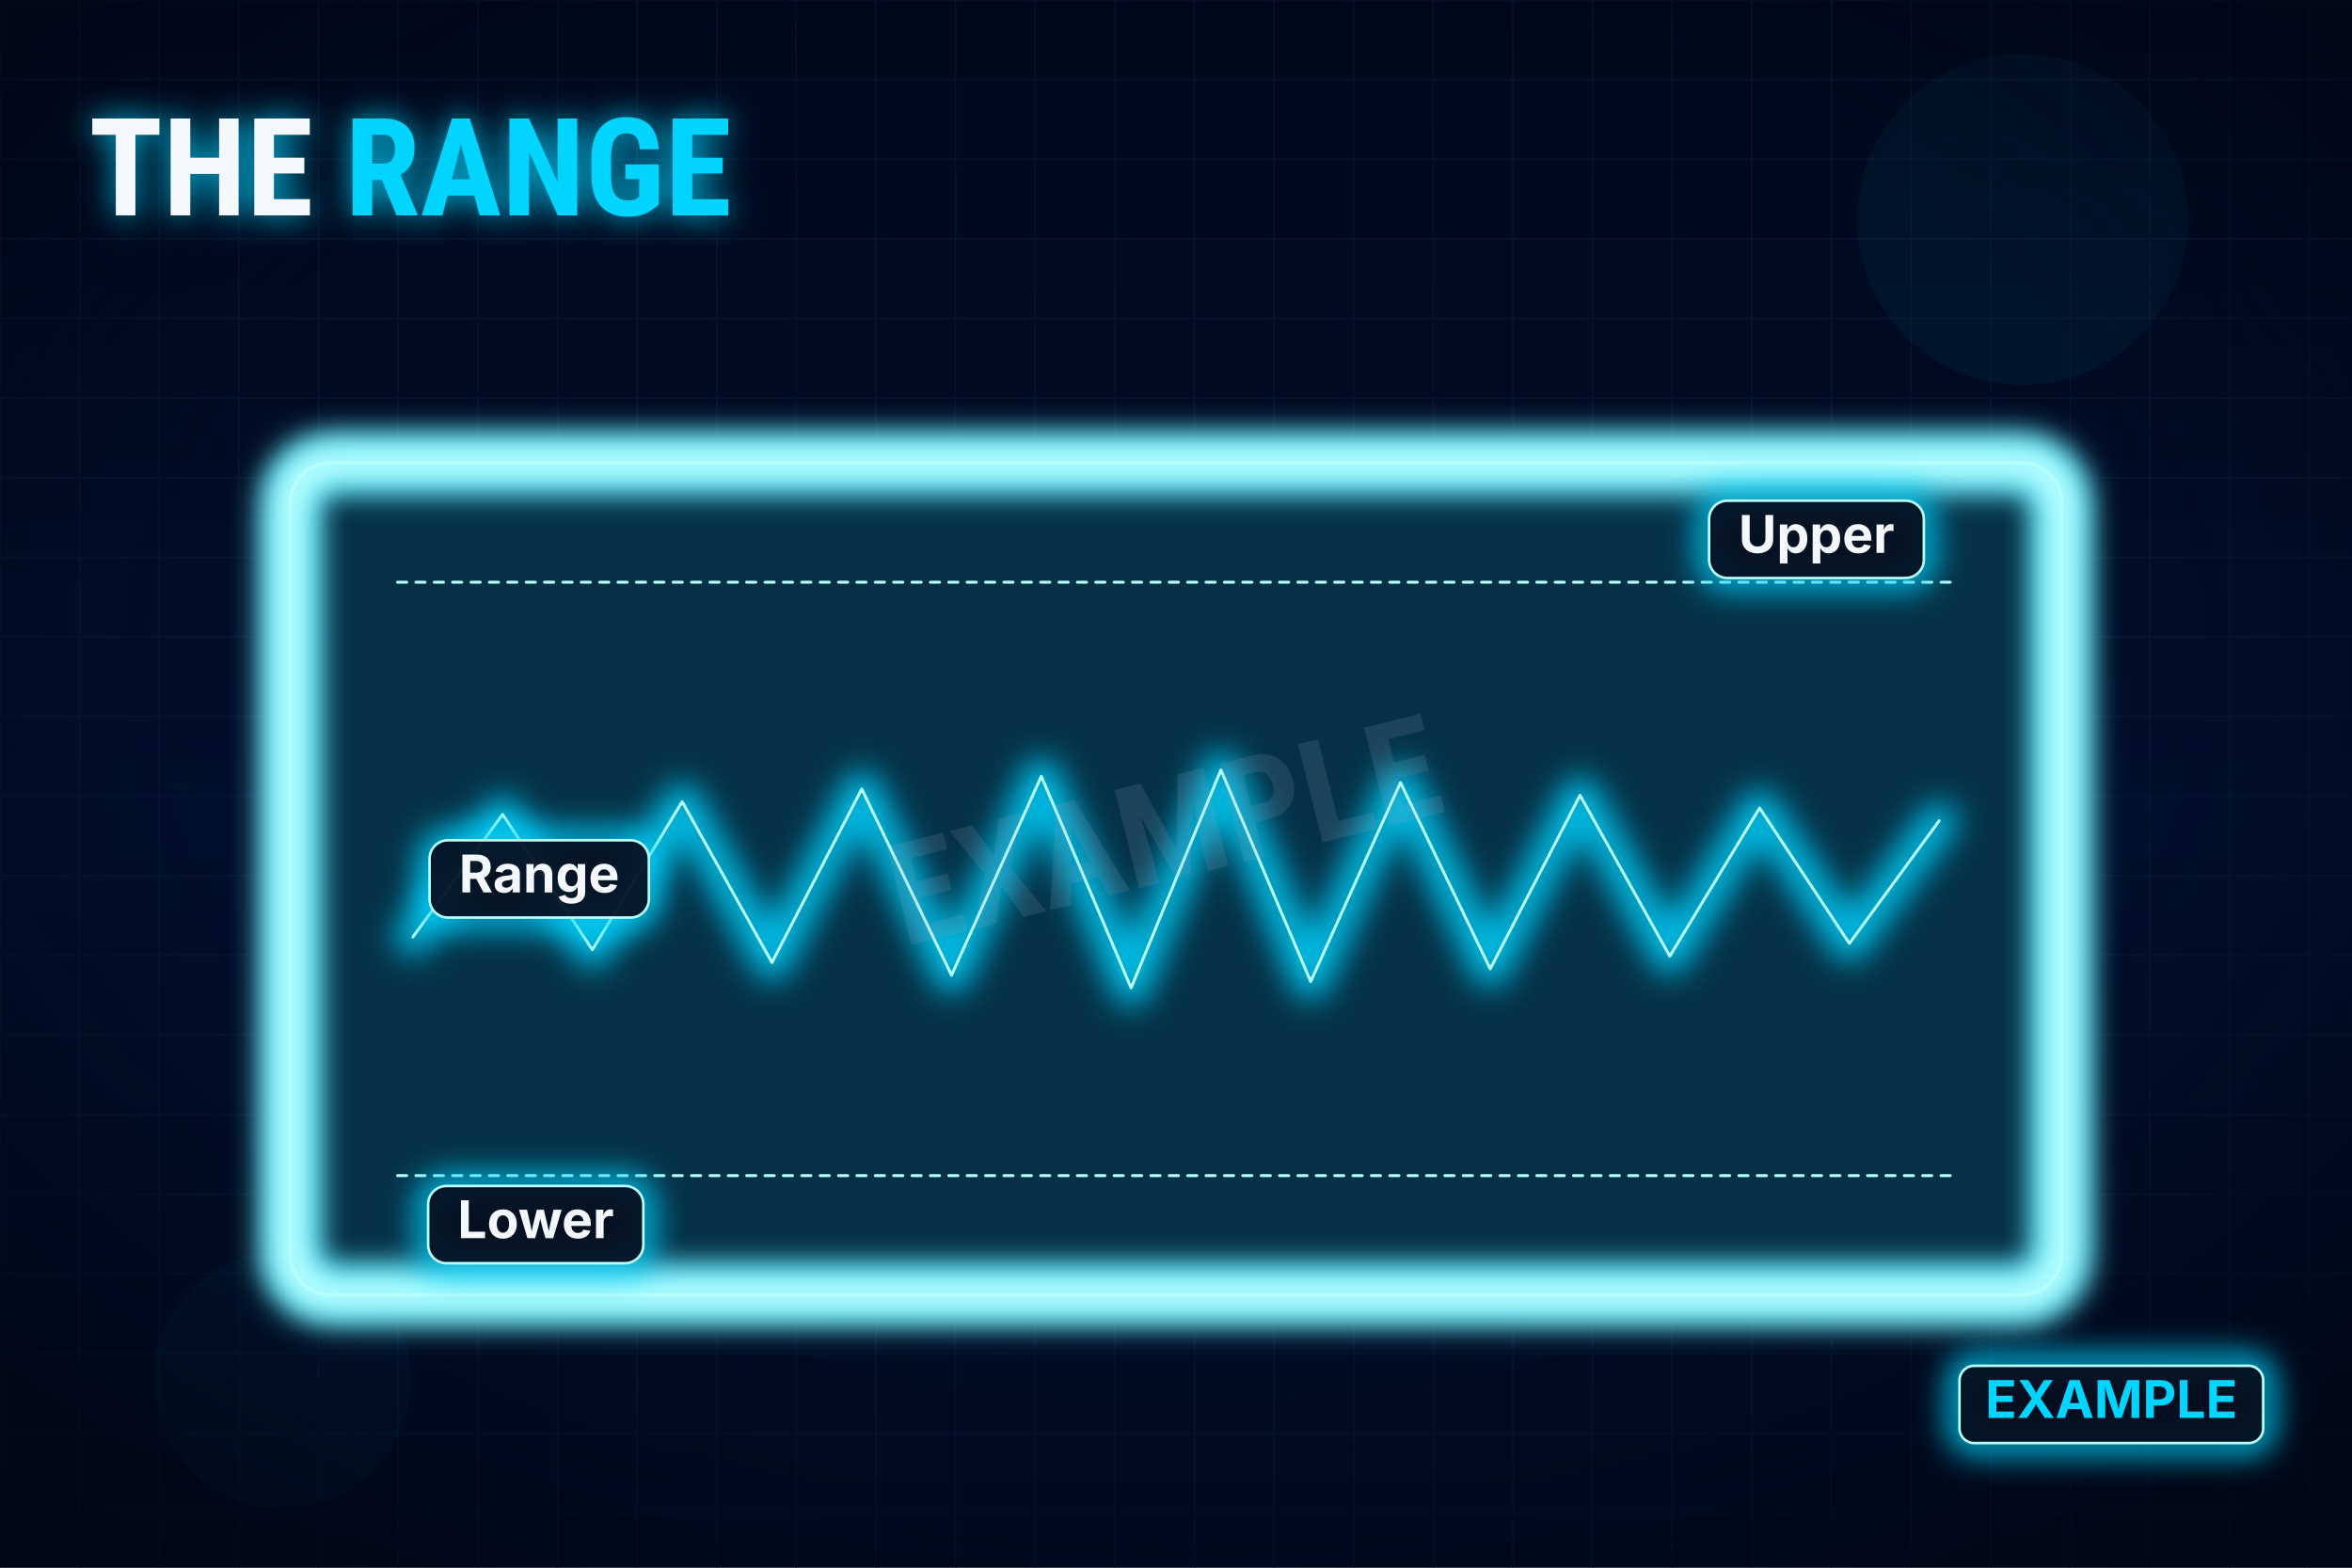
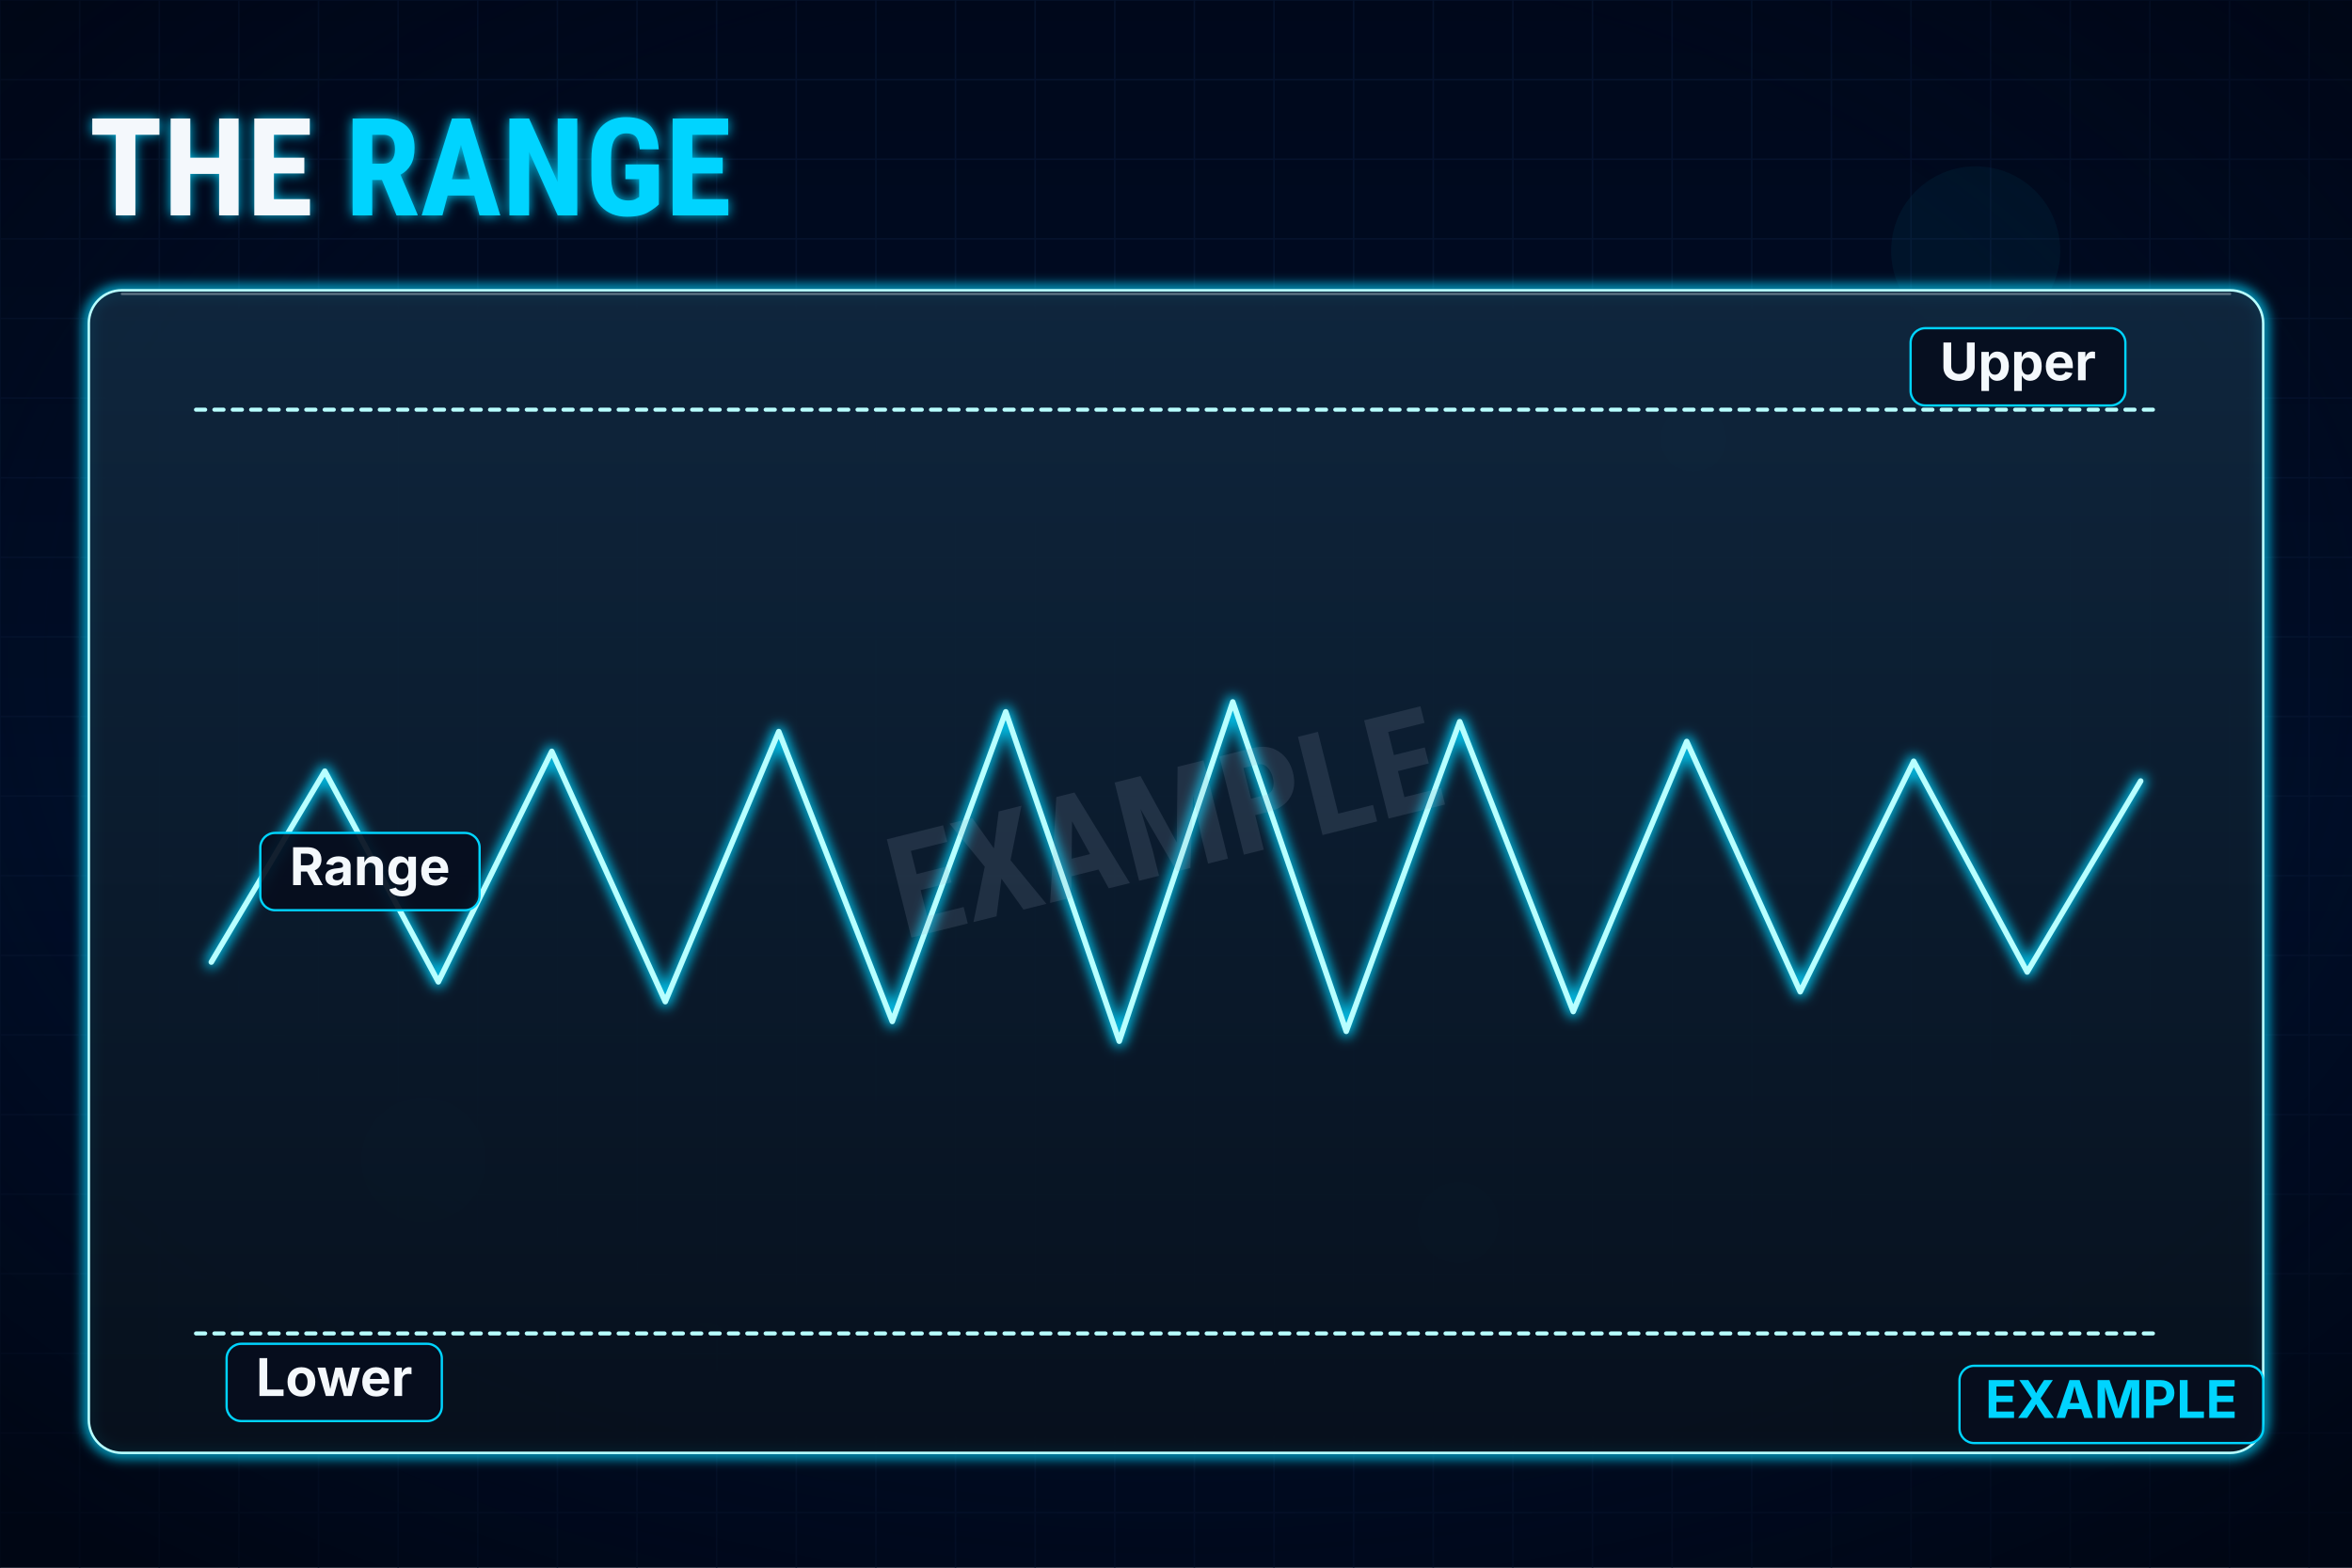
<svg xmlns="http://www.w3.org/2000/svg" width="1536" height="1024" viewBox="0 0 1536 1024">
  <defs>
    <style>
@font-face { font-family: "Inter"; src: url("file:///agent/repos/claude/skills/illustration-engine/illustration_engine/assets/fonts/Inter-Regular.ttf") format("truetype"); font-weight: 400; font-style: normal; }
@font-face { font-family: "Inter"; src: url("file:///agent/repos/claude/skills/illustration-engine/illustration_engine/assets/fonts/Inter-SemiBold.ttf") format("truetype"); font-weight: 600; font-style: normal; }
@font-face { font-family: "Inter"; src: url("file:///agent/repos/claude/skills/illustration-engine/illustration_engine/assets/fonts/Inter-Bold.ttf") format("truetype"); font-weight: 700; font-style: normal; }
@font-face { font-family: "Roboto Condensed"; src: url("file:///agent/repos/claude/skills/illustration-engine/illustration_engine/assets/fonts/RobotoCondensed-Bold.ttf") format("truetype"); font-weight: 700; font-style: normal; }
</style>
    <linearGradient id="bg1" x1="0" y1="0" x2="0" y2="1">
      <stop offset="0%" stop-color="#00081B" />
      <stop offset="52%" stop-color="#000F2A" />
      <stop offset="100%" stop-color="#000B21" />
    </linearGradient>
    <radialGradient id="vig2" cx="50%" cy="42%" r="72%">
      <stop offset="58%" stop-color="#00081B" stop-opacity="0" />
      <stop offset="100%" stop-color="#00040F" stop-opacity="0.72" />
    </radialGradient>
    <filter id="bloom" x="-150%" y="-150%" width="400%" height="400%" color-interpolation-filters="sRGB">
-       <feGaussianBlur in="SourceGraphic" stdDeviation="10" />
+       <feGaussianBlur in="SourceGraphic" stdDeviation="4" />
    </filter>
+     <linearGradient id="glass3" x1="0" y1="0" x2="0" y2="1">
+       <stop offset="0%" stop-color="#10283F" />
+       <stop offset="100%" stop-color="#07101C" />
+     </linearGradient>
  </defs>
  <rect x="0" y="0" width="1536" height="1024" rx="0" ry="0" fill="url(#bg1)" fill-opacity="1" stroke="none" stroke-width="0" stroke-opacity="1" />
  <g opacity="0.55">
    <line x1="0" y1="0" x2="0" y2="1024" stroke="#0A1A38" stroke-width="1" stroke-linecap="round" stroke-opacity="1" />
    <line x1="52" y1="0" x2="52" y2="1024" stroke="#0A1A38" stroke-width="1" stroke-linecap="round" stroke-opacity="1" />
    <line x1="104" y1="0" x2="104" y2="1024" stroke="#0A1A38" stroke-width="1" stroke-linecap="round" stroke-opacity="1" />
    <line x1="156" y1="0" x2="156" y2="1024" stroke="#0A1A38" stroke-width="1" stroke-linecap="round" stroke-opacity="1" />
    <line x1="208" y1="0" x2="208" y2="1024" stroke="#0A1A38" stroke-width="1" stroke-linecap="round" stroke-opacity="1" />
    <line x1="260" y1="0" x2="260" y2="1024" stroke="#0A1A38" stroke-width="1" stroke-linecap="round" stroke-opacity="1" />
    <line x1="312" y1="0" x2="312" y2="1024" stroke="#0A1A38" stroke-width="1" stroke-linecap="round" stroke-opacity="1" />
    <line x1="364" y1="0" x2="364" y2="1024" stroke="#0A1A38" stroke-width="1" stroke-linecap="round" stroke-opacity="1" />
    <line x1="416" y1="0" x2="416" y2="1024" stroke="#0A1A38" stroke-width="1" stroke-linecap="round" stroke-opacity="1" />
    <line x1="468" y1="0" x2="468" y2="1024" stroke="#0A1A38" stroke-width="1" stroke-linecap="round" stroke-opacity="1" />
    <line x1="520" y1="0" x2="520" y2="1024" stroke="#0A1A38" stroke-width="1" stroke-linecap="round" stroke-opacity="1" />
    <line x1="572" y1="0" x2="572" y2="1024" stroke="#0A1A38" stroke-width="1" stroke-linecap="round" stroke-opacity="1" />
    <line x1="624" y1="0" x2="624" y2="1024" stroke="#0A1A38" stroke-width="1" stroke-linecap="round" stroke-opacity="1" />
    <line x1="676" y1="0" x2="676" y2="1024" stroke="#0A1A38" stroke-width="1" stroke-linecap="round" stroke-opacity="1" />
    <line x1="728" y1="0" x2="728" y2="1024" stroke="#0A1A38" stroke-width="1" stroke-linecap="round" stroke-opacity="1" />
    <line x1="780" y1="0" x2="780" y2="1024" stroke="#0A1A38" stroke-width="1" stroke-linecap="round" stroke-opacity="1" />
    <line x1="832" y1="0" x2="832" y2="1024" stroke="#0A1A38" stroke-width="1" stroke-linecap="round" stroke-opacity="1" />
    <line x1="884" y1="0" x2="884" y2="1024" stroke="#0A1A38" stroke-width="1" stroke-linecap="round" stroke-opacity="1" />
    <line x1="936" y1="0" x2="936" y2="1024" stroke="#0A1A38" stroke-width="1" stroke-linecap="round" stroke-opacity="1" />
    <line x1="988" y1="0" x2="988" y2="1024" stroke="#0A1A38" stroke-width="1" stroke-linecap="round" stroke-opacity="1" />
    <line x1="1040" y1="0" x2="1040" y2="1024" stroke="#0A1A38" stroke-width="1" stroke-linecap="round" stroke-opacity="1" />
    <line x1="1092" y1="0" x2="1092" y2="1024" stroke="#0A1A38" stroke-width="1" stroke-linecap="round" stroke-opacity="1" />
    <line x1="1144" y1="0" x2="1144" y2="1024" stroke="#0A1A38" stroke-width="1" stroke-linecap="round" stroke-opacity="1" />
    <line x1="1196" y1="0" x2="1196" y2="1024" stroke="#0A1A38" stroke-width="1" stroke-linecap="round" stroke-opacity="1" />
    <line x1="1248" y1="0" x2="1248" y2="1024" stroke="#0A1A38" stroke-width="1" stroke-linecap="round" stroke-opacity="1" />
    <line x1="1300" y1="0" x2="1300" y2="1024" stroke="#0A1A38" stroke-width="1" stroke-linecap="round" stroke-opacity="1" />
    <line x1="1352" y1="0" x2="1352" y2="1024" stroke="#0A1A38" stroke-width="1" stroke-linecap="round" stroke-opacity="1" />
    <line x1="1404" y1="0" x2="1404" y2="1024" stroke="#0A1A38" stroke-width="1" stroke-linecap="round" stroke-opacity="1" />
    <line x1="1456" y1="0" x2="1456" y2="1024" stroke="#0A1A38" stroke-width="1" stroke-linecap="round" stroke-opacity="1" />
    <line x1="1508" y1="0" x2="1508" y2="1024" stroke="#0A1A38" stroke-width="1" stroke-linecap="round" stroke-opacity="1" />
    <line x1="0" y1="0" x2="1536" y2="0" stroke="#0A1A38" stroke-width="1" stroke-linecap="round" stroke-opacity="1" />
    <line x1="0" y1="52" x2="1536" y2="52" stroke="#0A1A38" stroke-width="1" stroke-linecap="round" stroke-opacity="1" />
    <line x1="0" y1="104" x2="1536" y2="104" stroke="#0A1A38" stroke-width="1" stroke-linecap="round" stroke-opacity="1" />
    <line x1="0" y1="156" x2="1536" y2="156" stroke="#0A1A38" stroke-width="1" stroke-linecap="round" stroke-opacity="1" />
    <line x1="0" y1="208" x2="1536" y2="208" stroke="#0A1A38" stroke-width="1" stroke-linecap="round" stroke-opacity="1" />
    <line x1="0" y1="260" x2="1536" y2="260" stroke="#0A1A38" stroke-width="1" stroke-linecap="round" stroke-opacity="1" />
    <line x1="0" y1="312" x2="1536" y2="312" stroke="#0A1A38" stroke-width="1" stroke-linecap="round" stroke-opacity="1" />
    <line x1="0" y1="364" x2="1536" y2="364" stroke="#0A1A38" stroke-width="1" stroke-linecap="round" stroke-opacity="1" />
    <line x1="0" y1="416" x2="1536" y2="416" stroke="#0A1A38" stroke-width="1" stroke-linecap="round" stroke-opacity="1" />
    <line x1="0" y1="468" x2="1536" y2="468" stroke="#0A1A38" stroke-width="1" stroke-linecap="round" stroke-opacity="1" />
    <line x1="0" y1="520" x2="1536" y2="520" stroke="#0A1A38" stroke-width="1" stroke-linecap="round" stroke-opacity="1" />
    <line x1="0" y1="572" x2="1536" y2="572" stroke="#0A1A38" stroke-width="1" stroke-linecap="round" stroke-opacity="1" />
    <line x1="0" y1="624" x2="1536" y2="624" stroke="#0A1A38" stroke-width="1" stroke-linecap="round" stroke-opacity="1" />
    <line x1="0" y1="676" x2="1536" y2="676" stroke="#0A1A38" stroke-width="1" stroke-linecap="round" stroke-opacity="1" />
    <line x1="0" y1="728" x2="1536" y2="728" stroke="#0A1A38" stroke-width="1" stroke-linecap="round" stroke-opacity="1" />
    <line x1="0" y1="780" x2="1536" y2="780" stroke="#0A1A38" stroke-width="1" stroke-linecap="round" stroke-opacity="1" />
    <line x1="0" y1="832" x2="1536" y2="832" stroke="#0A1A38" stroke-width="1" stroke-linecap="round" stroke-opacity="1" />
    <line x1="0" y1="884" x2="1536" y2="884" stroke="#0A1A38" stroke-width="1" stroke-linecap="round" stroke-opacity="1" />
    <line x1="0" y1="936" x2="1536" y2="936" stroke="#0A1A38" stroke-width="1" stroke-linecap="round" stroke-opacity="1" />
    <line x1="0" y1="988" x2="1536" y2="988" stroke="#0A1A38" stroke-width="1" stroke-linecap="round" stroke-opacity="1" />
  </g>
-   <circle cx="1320.96" cy="143.36" r="108" fill="#00D4FF" fill-opacity="0.045" stroke="none" stroke-width="0" />
-   <circle cx="184.32" cy="901.12" r="84" fill="#00D4FF" fill-opacity="0.045" stroke="none" stroke-width="0" />
+   <circle cx="1290.24" cy="163.84" r="55.2" fill="#00D4FF" fill-opacity="0.05" stroke="none" stroke-width="0" />
+   <circle cx="1105.92" cy="286.72" r="21.6" fill="#00D4FF" fill-opacity="0.05" stroke="none" stroke-width="0" />
+   <circle cx="276.48" cy="757.76" r="40.8" fill="#00D4FF" fill-opacity="0.05" stroke="none" stroke-width="0" />
+   <circle cx="460.8" cy="880.64" r="16.8" fill="#00D4FF" fill-opacity="0.05" stroke="none" stroke-width="0" />
+   <circle cx="952.32" cy="798.72" r="26.4" fill="#00D4FF" fill-opacity="0.05" stroke="none" stroke-width="0" />
  <rect x="0" y="0" width="1536" height="1024" rx="0" ry="0" fill="url(#vig2)" fill-opacity="1" stroke="none" stroke-width="0" stroke-opacity="1" />
  <text x="58" y="140.68" fill="#00D4FF" fill-opacity="0.9" font-family="Roboto Condensed" font-weight="700" font-size="89" text-anchor="start" filter="url(#bloom)">THE</text>
  <text x="58" y="140.68" fill="#F4F8FC" fill-opacity="1" font-family="Roboto Condensed" font-weight="700" font-size="89" text-anchor="start">THE</text>
  <text x="225.14" y="140.68" fill="#00D4FF" fill-opacity="0.9" font-family="Roboto Condensed" font-weight="700" font-size="89" text-anchor="start" filter="url(#bloom)">RANGE</text>
  <text x="225.14" y="140.68" fill="#00D4FF" fill-opacity="1" font-family="Roboto Condensed" font-weight="700" font-size="89" text-anchor="start">RANGE</text>
-   <rect x="189.6" y="302.3" width="1156.8" height="543.6" rx="26.4" ry="26.4" fill="#060E1E" fill-opacity="0.9" stroke="none" stroke-width="0" stroke-opacity="1" />
-   <rect x="189.6" y="302.3" width="1156.8" height="543.6" rx="26.4" ry="26.4" fill="#00D4FF" fill-opacity="0.18" stroke="none" stroke-width="0" stroke-opacity="1" />
-   <rect x="189.6" y="302.3" width="1156.8" height="543.6" rx="26.4" ry="26.4" fill="none" fill-opacity="0.8" stroke="#00D4FF" stroke-width="32" stroke-opacity="1" filter="url(#bloom)" />
-   <rect x="189.6" y="302.3" width="1156.8" height="543.6" rx="26.4" ry="26.4" fill="none" fill-opacity="0.55" stroke="#B8FFFF" stroke-width="32" stroke-opacity="1" filter="url(#bloom)" />
-   <rect x="189.6" y="302.3" width="1156.8" height="543.6" rx="26.4" ry="26.4" fill="none" fill-opacity="1" stroke="#B8FFFF" stroke-width="2.04" stroke-opacity="1" />
-   <line x1="259.6" y1="380.3" x2="1276.4" y2="380.3" stroke="#00D4FF" stroke-width="32" stroke-linecap="round" stroke-opacity="0.85" stroke-dasharray="6 6" filter="url(#bloom)" />
-   <line x1="259.6" y1="380.3" x2="1276.4" y2="380.3" stroke="#B8FFFF" stroke-width="1.92" stroke-linecap="round" stroke-opacity="1" stroke-dasharray="6 6" />
-   <line x1="259.6" y1="767.9" x2="1276.4" y2="767.9" stroke="#00D4FF" stroke-width="32" stroke-linecap="round" stroke-opacity="0.85" stroke-dasharray="6 6" filter="url(#bloom)" />
-   <line x1="259.6" y1="767.9" x2="1276.4" y2="767.9" stroke="#B8FFFF" stroke-width="1.92" stroke-linecap="round" stroke-opacity="1" stroke-dasharray="6 6" />
-   <polyline points="269.6,612.08 328.24,531.97 386.87,620.38 445.51,523.67 504.14,628.68 562.78,515.37 621.41,636.98 680.05,507.07 738.68,645.28 797.32,502.92 855.95,641.13 914.59,511.22 973.22,632.83 1031.86,519.52 1090.49,624.53 1149.13,527.82 1207.76,616.23 1266.4,536.12" fill="none" stroke="#00D4FF" stroke-width="24" stroke-linejoin="round" stroke-linecap="round" stroke-opacity="0.85" filter="url(#bloom)" />
-   <polyline points="269.6,612.08 328.24,531.97 386.87,620.38 445.51,523.67 504.14,628.68 562.78,515.37 621.41,636.98 680.05,507.07 738.68,645.28 797.32,502.92 855.95,641.13 914.59,511.22 973.22,632.83 1031.86,519.52 1090.49,624.53 1149.13,527.82 1207.76,616.23 1266.4,536.12" fill="none" stroke="#B8FFFF" stroke-width="1.92" stroke-linejoin="round" stroke-linecap="round" stroke-opacity="1" />
-   <rect x="1116.14" y="327.06" width="140.26" height="50.48" rx="12" ry="12" fill="none" fill-opacity="0.85" stroke="#00D4FF" stroke-width="14.4" stroke-opacity="1" filter="url(#bloom)" />
-   <rect x="1116.14" y="327.06" width="140.26" height="50.48" rx="12" ry="12" fill="#060E1E" fill-opacity="0.92" stroke="none" stroke-width="0" stroke-opacity="1" />
-   <rect x="1116.14" y="327.06" width="140.26" height="50.48" rx="12" ry="12" fill="none" fill-opacity="1" stroke="#B8FFFF" stroke-width="1.68" stroke-opacity="1" />
-   <text x="1186.27" y="361.14" fill="#F4F8FC" fill-opacity="1" font-family="Inter" font-weight="700" font-size="34" text-anchor="middle">Upper</text>
-   <rect x="279.6" y="774.66" width="140.54" height="50.48" rx="12" ry="12" fill="none" fill-opacity="0.85" stroke="#00D4FF" stroke-width="14.4" stroke-opacity="1" filter="url(#bloom)" />
-   <rect x="279.6" y="774.66" width="140.54" height="50.48" rx="12" ry="12" fill="#060E1E" fill-opacity="0.92" stroke="none" stroke-width="0" stroke-opacity="1" />
-   <rect x="279.6" y="774.66" width="140.54" height="50.48" rx="12" ry="12" fill="none" fill-opacity="1" stroke="#B8FFFF" stroke-width="1.68" stroke-opacity="1" />
-   <text x="349.87" y="808.74" fill="#F4F8FC" fill-opacity="1" font-family="Inter" font-weight="700" font-size="34" text-anchor="middle">Lower</text>
-   <rect x="280.55" y="548.86" width="143.2" height="50.48" rx="12" ry="12" fill="none" fill-opacity="0.85" stroke="#00D4FF" stroke-width="14.4" stroke-opacity="1" filter="url(#bloom)" />
-   <rect x="280.55" y="548.86" width="143.2" height="50.48" rx="12" ry="12" fill="#060E1E" fill-opacity="0.92" stroke="none" stroke-width="0" stroke-opacity="1" />
-   <rect x="280.55" y="548.86" width="143.2" height="50.48" rx="12" ry="12" fill="none" fill-opacity="1" stroke="#B8FFFF" stroke-width="1.68" stroke-opacity="1" />
-   <text x="352.14" y="582.94" fill="#F4F8FC" fill-opacity="1" font-family="Inter" font-weight="700" font-size="34" text-anchor="middle">Range</text>
-   <text x="768" y="574.1" fill="#9AA8BC" fill-opacity="0.16" font-family="Roboto Condensed" font-weight="700" font-size="93" text-anchor="middle" transform="rotate(-14 768 574.1)">EXAMPLE</text>
-   <rect x="1279.67" y="892.12" width="198.33" height="50.48" rx="9.6" ry="9.6" fill="none" fill-opacity="0.85" stroke="#00D4FF" stroke-width="14.4" stroke-opacity="1" filter="url(#bloom)" />
-   <rect x="1279.67" y="892.12" width="198.33" height="50.48" rx="9.6" ry="9.6" fill="#060E1E" fill-opacity="0.92" stroke="none" stroke-width="0" stroke-opacity="1" />
-   <rect x="1279.67" y="892.12" width="198.33" height="50.48" rx="9.6" ry="9.6" fill="none" fill-opacity="1" stroke="#B8FFFF" stroke-width="1.68" stroke-opacity="1" />
+   <rect x="58" y="189.6" width="1420" height="759.4" rx="21.6" ry="21.6" fill="none" fill-opacity="0.55" stroke="#00D4FF" stroke-width="6" stroke-opacity="1" filter="url(#bloom)" />
+   <rect x="58" y="189.6" width="1420" height="759.4" rx="21.6" ry="21.6" fill="url(#glass3)" fill-opacity="0.92" stroke="none" stroke-width="0" stroke-opacity="1" />
+   <rect x="58" y="189.6" width="1420" height="759.4" rx="21.6" ry="21.6" fill="none" fill-opacity="0.95" stroke="#B8FFFF" stroke-width="1.62" stroke-opacity="1" />
+   <line x1="79.6" y1="192" x2="1456.4" y2="192" stroke="#F4F8FC" stroke-width="1.44" stroke-linecap="round" stroke-opacity="0.35" />
+   <line x1="128" y1="267.6" x2="1408" y2="267.6" stroke="#00D4FF" stroke-width="6" stroke-linecap="round" stroke-opacity="0.9" stroke-dasharray="6 6" filter="url(#bloom)" />
+   <line x1="128" y1="267.6" x2="1408" y2="267.6" stroke="#B8FFFF" stroke-width="2.64" stroke-linecap="round" stroke-opacity="1" stroke-dasharray="6 6" />
+   <line x1="128" y1="871" x2="1408" y2="871" stroke="#00D4FF" stroke-width="6" stroke-linecap="round" stroke-opacity="0.9" stroke-dasharray="6 6" filter="url(#bloom)" />
+   <line x1="128" y1="871" x2="1408" y2="871" stroke="#B8FFFF" stroke-width="2.64" stroke-linecap="round" stroke-opacity="1" stroke-dasharray="6 6" />
+   <polyline points="138,628.43 212.12,503.71 286.24,641.35 360.35,490.79 434.47,654.27 508.59,477.87 582.71,667.19 656.82,464.95 730.94,680.11 805.06,458.49 879.18,673.65 953.29,471.41 1027.41,660.73 1101.53,484.33 1175.65,647.81 1249.76,497.25 1323.88,634.89 1398,510.17" fill="none" stroke="#00D4FF" stroke-width="7.92" stroke-linejoin="round" stroke-linecap="round" stroke-opacity="0.9" filter="url(#bloom)" />
+   <polyline points="138,628.43 212.12,503.71 286.24,641.35 360.35,490.79 434.47,654.27 508.59,477.87 582.71,667.19 656.82,464.95 730.94,680.11 805.06,458.49 879.18,673.65 953.29,471.41 1027.41,660.73 1101.53,484.33 1175.65,647.81 1249.76,497.25 1323.88,634.89 1398,510.17" fill="none" stroke="#B8FFFF" stroke-width="3.6" stroke-linejoin="round" stroke-linecap="round" stroke-opacity="1" />
+   <rect x="1247.74" y="214.36" width="140.26" height="50.48" rx="9.6" ry="9.6" fill="#060E1E" fill-opacity="0.92" stroke="#00D4FF" stroke-width="1.5" stroke-opacity="1" />
+   <text x="1317.87" y="248.44" fill="#F4F8FC" fill-opacity="1" font-family="Inter" font-weight="700" font-size="34" text-anchor="middle">Upper</text>
+   <rect x="148" y="877.76" width="140.54" height="50.48" rx="9.6" ry="9.6" fill="#060E1E" fill-opacity="0.92" stroke="#00D4FF" stroke-width="1.5" stroke-opacity="1" />
+   <text x="218.27" y="911.84" fill="#F4F8FC" fill-opacity="1" font-family="Inter" font-weight="700" font-size="34" text-anchor="middle">Lower</text>
+   <rect x="170" y="544.06" width="143.2" height="50.48" rx="9.6" ry="9.6" fill="#060E1E" fill-opacity="0.92" stroke="#00D4FF" stroke-width="1.5" stroke-opacity="1" />
+   <text x="241.6" y="578.14" fill="#F4F8FC" fill-opacity="1" font-family="Inter" font-weight="700" font-size="34" text-anchor="middle">Range</text>
+   <text x="768" y="569.3" fill="#9AA8BC" fill-opacity="0.16" font-family="Roboto Condensed" font-weight="700" font-size="93" text-anchor="middle" transform="rotate(-14 768 569.3)">EXAMPLE</text>
+   <rect x="1279.67" y="892.12" width="198.33" height="50.48" rx="9.6" ry="9.6" fill="#060E1E" fill-opacity="0.92" stroke="#00D4FF" stroke-width="1.5" stroke-opacity="1" />
  <text x="1378.83" y="926.2" fill="#00D4FF" fill-opacity="1" font-family="Inter" font-weight="700" font-size="34" text-anchor="middle">EXAMPLE</text>
</svg>
